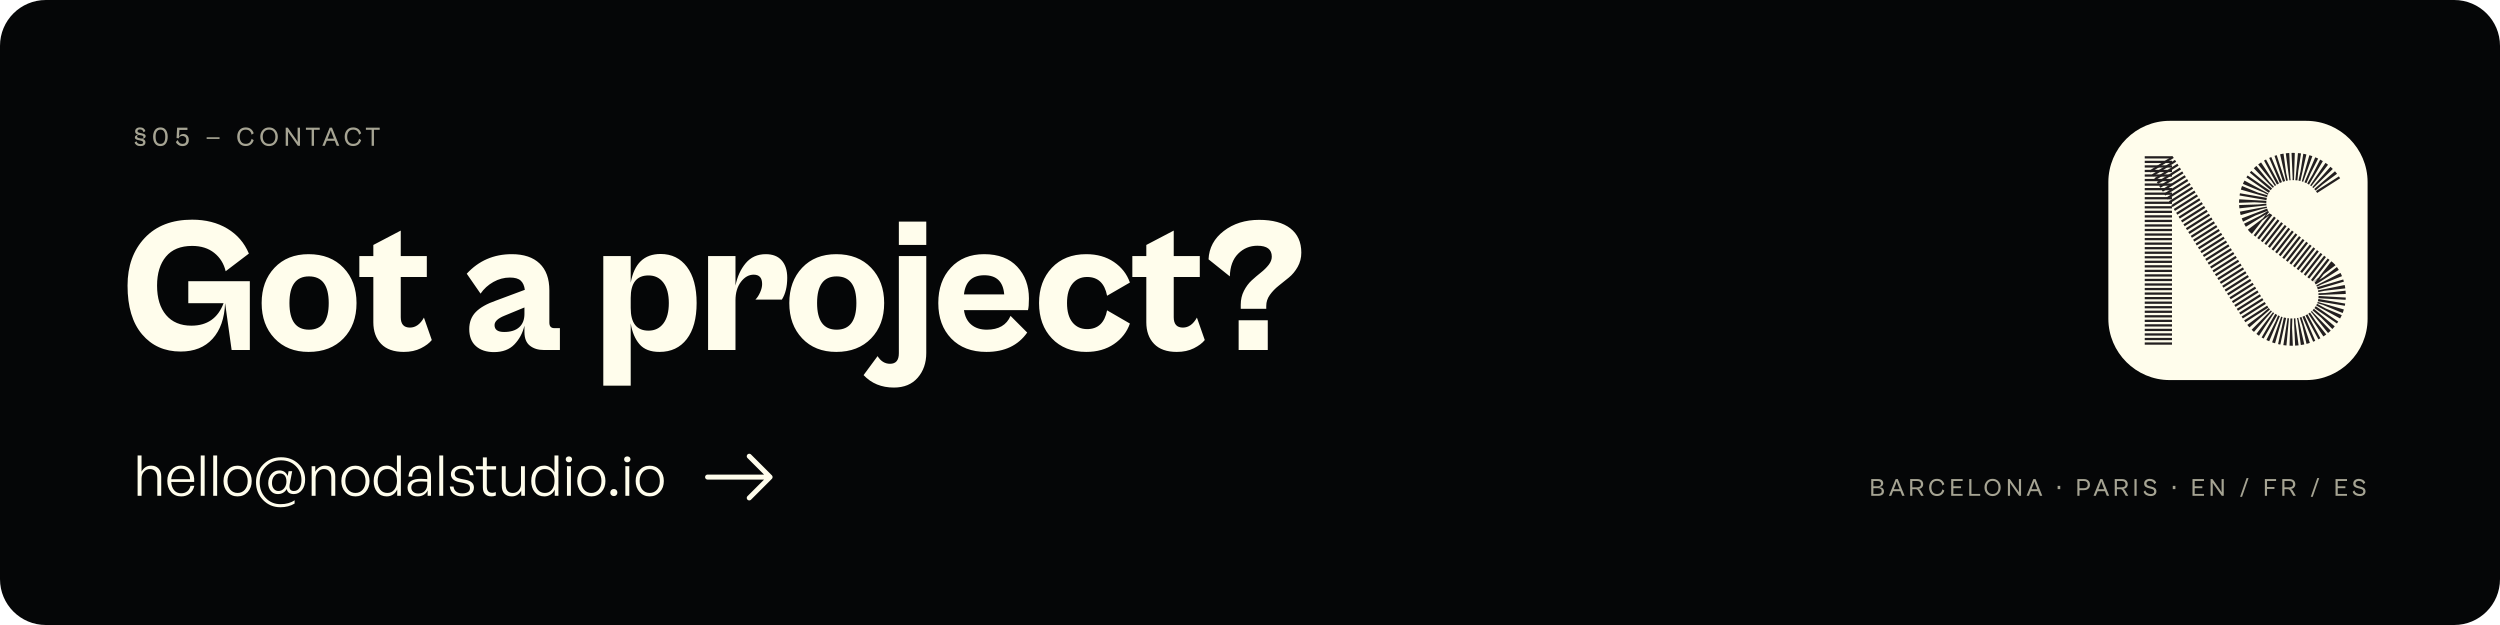
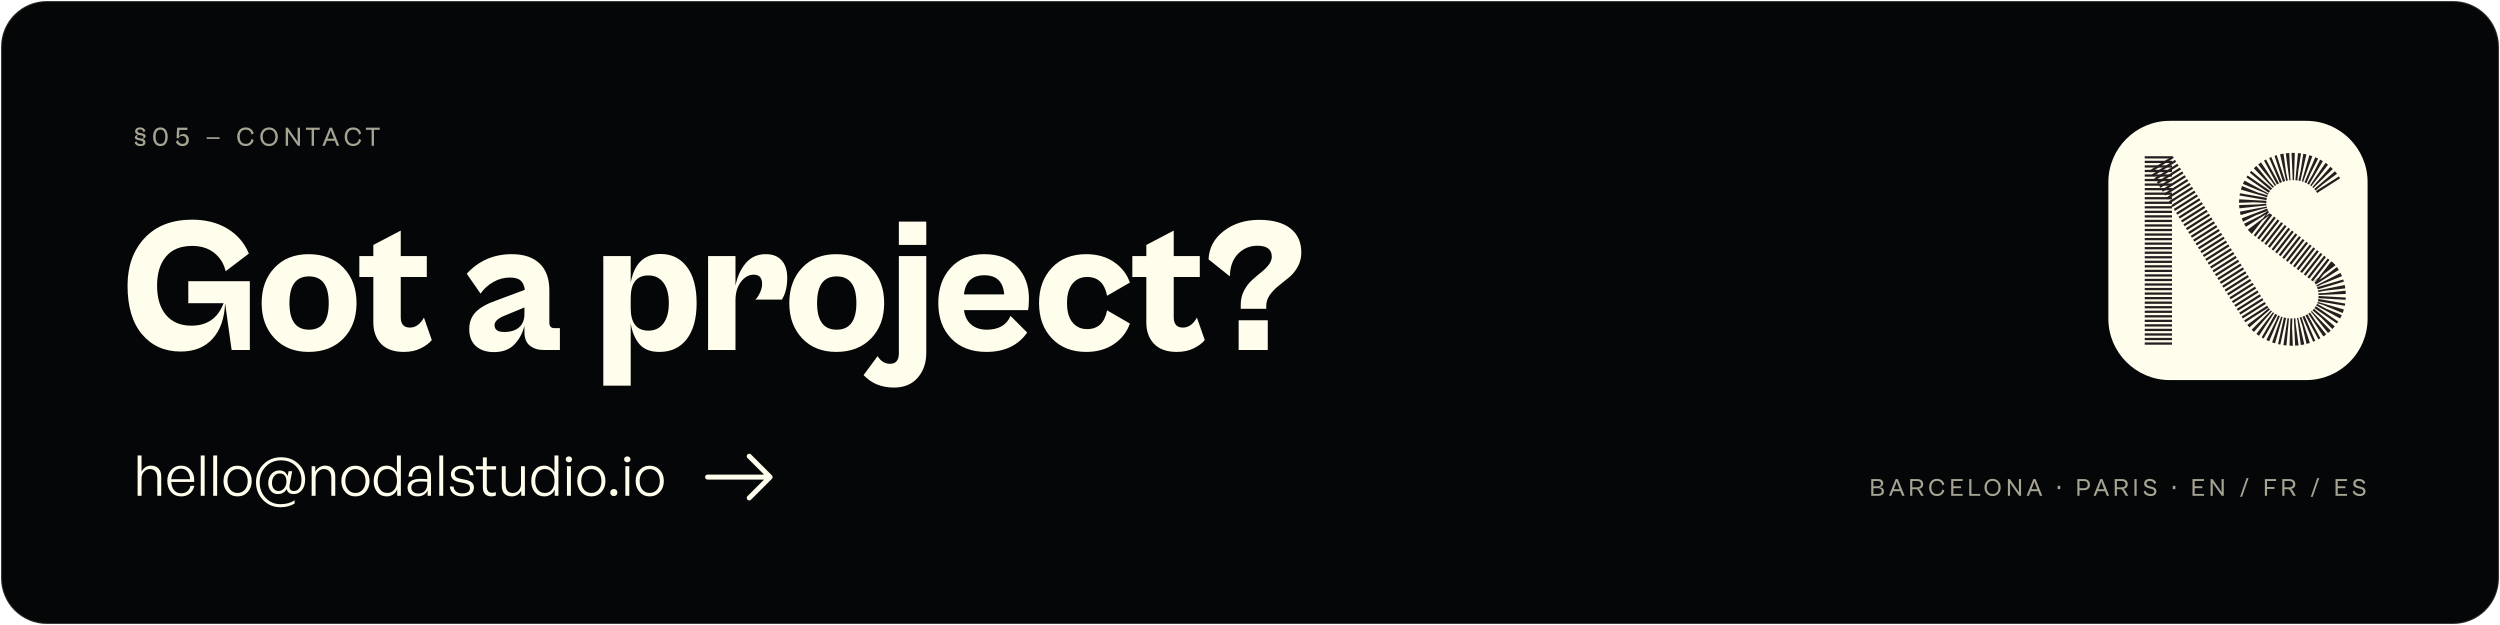
<svg xmlns="http://www.w3.org/2000/svg" viewBox="0 0 1200 300" width="1200" height="300" role="img" aria-label="Got a project? Write to hello@nodalstudio.io">
  <style>.rise{animation:rise 1s cubic-bezier(.2,.7,.2,1) both}@keyframes rise{from{opacity:0;transform:translateY(14px)}}.nudge{animation:nudge 2.4s ease-in-out infinite}@keyframes nudge{50%{transform:translateX(8px)}}.trace{stroke-dasharray:1;animation:draw 1.6s cubic-bezier(.65,0,.35,1) .3s both}.t2{animation-delay:.7s}@keyframes draw{from{stroke-dashoffset:1}}@media (prefers-reduced-motion: reduce){*{animation:none!important}}</style>
-   <rect width="1200" height="300" rx="22" fill="#050607" />
+   <rect x=".5" y=".5" width="1199" height="299" rx="22" fill="#050607" stroke="#FFFDEC29" />
  <path fill="#A6A493" d="M67.5 70.13Q66.29 70.13 65.55 69.64Q64.82 69.14 64.62 68.38L65.52 67.78Q65.85 69.16 67.5 69.16Q68.71 69.16 68.71 68.38Q68.71 68.08 68.45 67.87Q68.19 67.66 67.48 67.49L66.09 67.17Q64.73 66.87 64.73 65.96Q64.73 65.46 65.16 65.12Q65.59 64.79 66.38 64.67Q65.72 64.54 65.28 64.11Q64.84 63.68 64.86 63.02Q64.86 62.21 65.48 61.68Q66.09 61.15 67.2 61.15Q68.28 61.15 68.93 61.64Q69.58 62.13 69.78 62.9L68.89 63.5Q68.56 62.12 67.16 62.12Q66.63 62.12 66.31 62.35Q65.99 62.58 65.99 62.94Q65.99 63.25 66.22 63.44Q66.46 63.63 67.16 63.79L68.39 64.07Q69.19 64.25 69.55 64.57Q69.92 64.88 69.92 65.36Q69.92 65.88 69.49 66.22Q69.07 66.56 68.29 66.63Q68.95 66.76 69.4 67.21Q69.84 67.65 69.82 68.31Q69.82 69.13 69.22 69.63Q68.61 70.13 67.5 70.13ZM66.63 66.26 67.5 66.45Q68.13 66.59 68.5 66.38Q68.86 66.17 68.86 65.79Q68.86 65.46 68.61 65.28Q68.37 65.1 67.85 64.98L67.09 64.84Q66.47 64.71 66.12 64.91Q65.77 65.11 65.77 65.46Q65.77 65.8 65.98 65.98Q66.18 66.17 66.63 66.26ZM73.49 65.63Q73.49 63.64 74.39 62.4Q75.29 61.16 77 61.16Q78.72 61.16 79.61 62.4Q80.5 63.64 80.5 65.63Q80.5 67.63 79.61 68.88Q78.72 70.13 77 70.13Q75.29 70.13 74.39 68.88Q73.49 67.63 73.49 65.63ZM77.02 69.05Q79.32 69.05 79.32 65.63Q79.32 62.23 77.02 62.23Q74.69 62.23 74.69 65.63Q74.69 69.05 77.02 69.05ZM87.6 70.13Q86.47 70.13 85.62 69.57Q84.77 69.01 84.42 68.15L85.33 67.19Q85.57 68.06 86.16 68.56Q86.74 69.05 87.64 69.05Q88.52 69.05 88.98 68.56Q89.43 68.08 89.43 67.2Q89.43 66.22 88.88 65.74Q88.32 65.25 87.52 65.25Q86.82 65.25 86.37 65.53Q85.91 65.81 85.87 66.26L85.86 66.4L84.74 66.28L85.01 61.29H89.97V62.36H86.13L85.9 65.7Q86.12 65.09 86.65 64.7Q87.19 64.32 88 64.32Q89.27 64.32 89.95 65.11Q90.63 65.91 90.63 67.2Q90.63 68.54 89.82 69.34Q89.02 70.13 87.6 70.13ZM105.38 66.69H99.19V65.89H105.38ZM117.96 70.1Q116.03 70.1 114.95 68.84Q113.87 67.58 113.87 65.63Q113.87 63.68 114.95 62.42Q116.03 61.16 117.96 61.16Q119.4 61.16 120.37 61.89Q121.35 62.63 121.78 63.99L120.76 64.66Q120.28 62.23 117.97 62.23Q116.53 62.23 115.8 63.15Q115.07 64.07 115.07 65.63Q115.07 67.19 115.8 68.12Q116.53 69.04 117.97 69.04Q120.28 69.04 120.76 66.61L121.78 67.27Q121.35 68.64 120.37 69.37Q119.4 70.1 117.96 70.1ZM129.14 70.13Q127.28 70.13 126.1 68.84Q124.93 67.56 124.93 65.63Q124.93 63.72 126.1 62.44Q127.28 61.16 129.14 61.16Q131 61.16 132.17 62.44Q133.35 63.72 133.35 65.63Q133.35 67.56 132.18 68.84Q131.01 70.13 129.14 70.13ZM132.18 65.63Q132.18 64.1 131.39 63.16Q130.61 62.23 129.15 62.23Q127.7 62.23 126.91 63.16Q126.12 64.1 126.12 65.63Q126.12 67.18 126.91 68.12Q127.7 69.05 129.15 69.05Q130.61 69.05 131.39 68.12Q132.18 67.18 132.18 65.63ZM138.27 70H137.14V61.29H138.14L142.02 66.83L142.92 68.18L142.86 66.85V61.29H143.99V70H142.97L138.98 64.33L138.2 63.17L138.27 64.33ZM150.71 70H149.59V62.29H146.84V61.29H153.47V62.29H150.71ZM155.91 70H154.72L158.23 61.29H159.36L162.87 70H161.62L160.67 67.57H156.86ZM158.33 63.81 157.25 66.57H160.28L159.2 63.81L158.77 62.45ZM169.53 70.1Q167.6 70.1 166.53 68.84Q165.45 67.58 165.45 65.63Q165.45 63.68 166.53 62.42Q167.6 61.16 169.53 61.16Q170.97 61.16 171.95 61.89Q172.92 62.63 173.35 63.99L172.34 64.66Q171.86 62.23 169.54 62.23Q168.1 62.23 167.37 63.15Q166.64 64.07 166.64 65.63Q166.64 67.19 167.37 68.12Q168.1 69.04 169.54 69.04Q171.86 69.04 172.34 66.61L173.35 67.27Q172.92 68.64 171.95 69.37Q170.97 70.1 169.53 70.1ZM179.5 70H178.38V62.29H175.63V61.29H182.26V62.29H179.5Z" />
  <path class="rise" fill="#FFFDEC" d="M86.7 168.74Q75.2 168.74 68.21 160.5Q61.22 152.27 61.22 137.09Q61.22 123.01 69.45 114.23Q77.69 105.44 92.22 105.44Q101.98 105.44 109.11 109.72Q116.24 114 119.46 121.72L108.32 130.19Q107.04 124.76 102.85 121.4Q98.66 118.04 92.22 118.04Q83.94 118.04 79.67 123.15Q75.39 128.26 75.39 137.09Q75.39 146.1 79.71 151.21Q84.04 156.32 91.86 156.32Q103.26 156.32 107.31 145.55H90.38V134.97H119.92V168H111.18L108.05 145.55Q107.59 156.5 102.02 162.62Q96.46 168.74 86.7 168.74ZM148.13 168.92Q137.92 168.92 131.76 162.39Q125.59 155.86 125.59 145.46Q125.59 135.06 131.76 128.53Q137.92 122 148.13 122Q158.62 122 164.88 128.53Q171.13 135.06 171.13 145.46Q171.13 155.95 164.88 162.43Q158.62 168.92 148.13 168.92ZM148.32 158.25Q157.79 158.25 157.79 145.46Q157.79 132.67 148.32 132.67Q138.93 132.67 138.93 145.46Q138.93 158.25 148.32 158.25ZM193.83 168.92Q186.65 168.92 182.93 165.06Q179.2 161.19 179.2 154.66V132.95H172.48V122.92H179.2V117.58L192.36 110.68V122.92H204.87V132.95H192.36V152.27Q192.36 157.24 196.77 157.24Q200.82 157.24 203.49 152.45L207.26 163.22Q205.51 165.42 202.02 167.17Q198.52 168.92 193.83 168.92ZM237.1 169.01Q231.68 169.01 228.46 166.16Q225.24 163.31 225.24 157.97Q225.24 153 228.36 149.78Q231.49 146.56 238.12 144.26L251.92 139.11Q251.55 136.17 249.94 134.7Q248.33 133.22 244.74 133.22Q240.6 133.22 236.83 135.34Q233.06 137.46 230.66 140.95L224.04 131.38Q232.69 122 245.66 122Q254.31 122 259 126.46Q263.69 130.92 263.69 139.39V154.84Q263.69 157.51 266.08 157.51H268.75V168H261.02Q256.98 168 254.35 165.93Q251.73 163.86 251.73 159.35V156.32Q250.44 161.65 246.9 165.33Q243.36 169.01 237.1 169.01ZM237.38 156.04Q237.38 159.35 241.98 159.35Q246.67 159.35 249.2 157.1Q251.73 154.84 251.73 150.7V147.58L242.16 151.53Q237.38 153.46 237.38 156.04ZM302.74 185.11H289.58V122.92H302.74V135.71Q305.22 121.91 317.09 121.91Q325.09 121.91 329.74 128.12Q334.38 134.33 334.38 145.46Q334.38 156.59 329.65 162.76Q324.91 168.92 316.54 168.92Q310.1 168.92 306.92 165.19Q303.75 161.47 302.74 155.21ZM302.74 147.85Q302.74 158.71 311.29 158.71Q315.8 158.71 318.42 155.26Q321.04 151.81 321.04 145.46Q321.04 139.11 318.42 135.66Q315.8 132.21 311.29 132.21Q302.74 132.21 302.74 142.98ZM353.03 168H339.88V122.92H353.03V137.09Q354.32 130.65 357.95 126.32Q361.59 122 367.57 122Q372.54 122 375.2 124.99Q377.87 127.98 377.87 133.32Q377.87 139.76 375.3 143.8H362.6Q363.89 142.52 364.85 140.35Q365.82 138.19 365.82 136.35Q365.82 131.84 361.77 131.84Q358.28 131.84 355.65 135.29Q353.03 138.74 353.03 144.17ZM401.4 168.92Q391.18 168.92 385.02 162.39Q378.86 155.86 378.86 145.46Q378.86 135.06 385.02 128.53Q391.18 122 401.4 122Q411.88 122 418.14 128.53Q424.4 135.06 424.4 145.46Q424.4 155.95 418.14 162.43Q411.88 168.92 401.4 168.92ZM401.58 158.25Q411.06 158.25 411.06 145.46Q411.06 132.67 401.58 132.67Q392.2 132.67 392.2 145.46Q392.2 158.25 401.58 158.25ZM444.61 117.58H431.45V106.36H444.61ZM429.06 186.03Q420.14 186.03 414.52 180.05L421.24 170.94Q423.54 174.62 427.22 174.62Q431.45 174.62 431.45 169.56V122.92H444.61V169.47Q444.61 176.56 440.51 181.29Q436.42 186.03 429.06 186.03ZM473.47 168.92Q462.8 168.92 456.59 162.48Q450.38 156.04 450.38 145.46Q450.38 134.97 456.4 128.49Q462.43 122 472.36 122Q482.67 122 488.28 128.03Q493.89 134.05 493.89 143.34Q493.89 147.21 493.43 148.86H462.7Q463.35 153.46 466.25 155.86Q469.14 158.25 473.65 158.25Q482.21 158.25 485.06 151.62L493.06 159.63Q486.53 168.92 473.47 168.92ZM472.46 132.12Q463.72 132.12 462.7 141.32H482.02Q481.29 132.12 472.46 132.12ZM521.37 168.92Q511.07 168.92 504.9 162.43Q498.74 155.95 498.74 145.46Q498.74 135.06 504.9 128.53Q511.07 122 521.37 122Q529.19 122 534.71 125.77Q540.23 129.54 542.35 135.62L531.4 141.96Q529.65 132.95 521.83 132.95Q517.42 132.95 514.79 136.17Q512.17 139.39 512.17 145.46Q512.17 151.53 514.79 154.75Q517.42 157.97 521.83 157.97Q529.65 157.97 531.4 148.96L542.35 155.3Q540.23 161.38 534.71 165.15Q529.19 168.92 521.37 168.92ZM564.86 168.92Q557.68 168.92 553.96 165.06Q550.23 161.19 550.23 154.66V132.95H543.52V122.92H550.23V117.58L563.39 110.68V122.92H575.9V132.95H563.39V152.27Q563.39 157.24 567.8 157.24Q571.85 157.24 574.52 152.45L578.29 163.22Q576.54 165.42 573.05 167.17Q569.55 168.92 564.86 168.92ZM607.8 148.22H595.56V146.2Q595.56 142.61 597.08 139.62Q598.6 136.63 600.8 134.6Q603.01 132.58 605.22 130.83Q607.43 129.08 608.95 127.15Q610.46 125.22 610.46 123.2Q610.46 117.95 603.56 117.95Q598.14 117.95 594.32 121.77Q590.5 125.59 590.32 132.67L580.1 124.48Q580.47 116.2 587.42 110.87Q594.36 105.53 604.39 105.53Q614.14 105.53 619.39 109.63Q624.63 113.72 624.63 121.26Q624.63 125.04 622.88 128.12Q621.14 131.2 618.65 133.22Q616.17 135.25 613.73 137.18Q611.29 139.11 609.54 141.55Q607.8 143.99 607.8 146.84ZM608.53 168H594.55V153.74H608.53Z" />
  <path fill="#FFFDEC" d="M67.94 229.71V238H66.05V218.61H67.94V226.39Q68.64 225.07 69.83 224.28Q71.02 223.5 72.5 223.5Q74.77 223.5 76.08 224.88Q77.39 226.25 77.39 228.77V238H75.5V229.41Q75.5 227.36 74.58 226.25Q73.67 225.15 71.94 225.15Q70.26 225.15 69.1 226.44Q67.94 227.74 67.94 229.71ZM86.95 238.27Q83.95 238.27 82.13 236.2Q80.31 234.14 80.31 230.76Q80.31 227.63 82.16 225.57Q84.01 223.5 86.84 223.5Q89.87 223.5 91.66 225.7Q93.46 227.9 93.21 231.33H82.2Q82.33 233.87 83.59 235.33Q84.84 236.78 86.92 236.78Q88.7 236.78 89.88 235.84Q91.05 234.9 91.41 233.19H93.27Q92.78 235.57 91.09 236.92Q89.41 238.27 86.95 238.27ZM86.81 224.96Q84.9 224.96 83.64 226.34Q82.39 227.71 82.2 230.03H91.24Q91.11 227.63 89.95 226.3Q88.79 224.96 86.81 224.96ZM98.24 238H96.35V218.61H98.24ZM104.23 238H102.34V218.61H104.23ZM107.28 230.87Q107.28 227.69 109.18 225.61Q111.09 223.53 114.03 223.53Q116.97 223.53 118.89 225.59Q120.81 227.66 120.81 230.87Q120.81 234.09 118.89 236.18Q116.97 238.27 114.03 238.27Q111.09 238.27 109.18 236.18Q107.28 234.09 107.28 230.87ZM114.03 236.62Q116.16 236.62 117.53 235.06Q118.89 233.49 118.89 230.87Q118.89 228.31 117.53 226.74Q116.16 225.18 114.03 225.18Q111.92 225.18 110.56 226.74Q109.2 228.31 109.2 230.87Q109.2 233.49 110.56 235.06Q111.92 236.62 114.03 236.62ZM141.41 240.11V241.7Q138.49 243.48 134.6 243.48Q129.66 243.48 126.28 240Q122.89 236.51 122.89 231.49Q122.89 226.44 126.34 222.96Q129.8 219.48 134.88 219.48Q139.84 219.48 143.15 222.56Q146.46 225.63 146.46 230.17Q146.46 233.3 144.93 235.23Q143.41 237.16 141.03 237.16Q138.14 237.16 137.63 234.76Q136.14 237.16 133.36 237.16Q131.31 237.16 130.03 235.69Q128.75 234.22 128.75 231.93Q128.75 229.28 130.26 227.54Q131.77 225.8 134.09 225.8Q135.55 225.8 136.58 226.51Q137.6 227.23 138.06 228.52L138.52 226.17H140.25L139.11 232.14Q138.95 232.87 138.95 233.49Q138.95 235.68 141.08 235.68Q142.76 235.68 143.73 234.23Q144.7 232.79 144.7 230.33Q144.7 226.39 141.94 223.68Q139.17 220.96 134.88 220.96Q130.47 220.96 127.56 223.99Q124.64 227.01 124.64 231.49Q124.64 235.95 127.49 238.97Q130.34 242 134.6 242Q138.74 242 141.41 240.11ZM130.55 231.82Q130.55 233.54 131.41 234.61Q132.26 235.68 133.66 235.68Q135.31 235.68 136.4 234.36Q137.49 233.03 137.49 231.06Q137.49 229.25 136.67 228.25Q135.85 227.25 134.31 227.25Q132.63 227.25 131.59 228.55Q130.55 229.85 130.55 231.82ZM151.48 229.71V238H149.59V223.77H151.34V226.44Q152.05 225.09 153.29 224.3Q154.53 223.5 156.04 223.5Q158.31 223.5 159.62 224.88Q160.93 226.25 160.93 228.77V238H159.04V229.41Q159.04 227.36 158.12 226.25Q157.2 225.15 155.48 225.15Q153.8 225.15 152.64 226.44Q151.48 227.74 151.48 229.71ZM163.85 230.87Q163.85 227.69 165.75 225.61Q167.65 223.53 170.6 223.53Q173.54 223.53 175.46 225.59Q177.37 227.66 177.37 230.87Q177.37 234.09 175.46 236.18Q173.54 238.27 170.6 238.27Q167.65 238.27 165.75 236.18Q163.85 234.09 163.85 230.87ZM170.6 236.62Q172.73 236.62 174.09 235.06Q175.46 233.49 175.46 230.87Q175.46 228.31 174.09 226.74Q172.73 225.18 170.6 225.18Q168.49 225.18 167.13 226.74Q165.76 228.31 165.76 230.87Q165.76 233.49 167.13 235.06Q168.49 236.62 170.6 236.62ZM179.37 230.87Q179.37 227.58 181.07 225.54Q182.77 223.5 185.64 223.5Q187.23 223.5 188.52 224.37Q189.82 225.23 190.52 226.74V218.61H192.41V238H190.66V235Q189.9 236.57 188.59 237.42Q187.28 238.27 185.64 238.27Q182.77 238.27 181.07 236.23Q179.37 234.19 179.37 230.87ZM185.91 236.62Q187.98 236.62 189.27 235.04Q190.55 233.46 190.55 230.82Q190.55 228.17 189.27 226.66Q187.98 225.15 185.91 225.15Q183.8 225.15 182.54 226.67Q181.29 228.2 181.29 230.87Q181.29 233.54 182.54 235.08Q183.8 236.62 185.91 236.62ZM205.26 238V235.41Q204.64 236.76 203.39 237.51Q202.13 238.27 200.48 238.27Q198.27 238.27 196.95 237.12Q195.62 235.97 195.62 234.06Q195.62 229.82 202.16 229.82Q202.97 229.82 205.07 229.98V228.79Q205.07 227.01 204.17 226.01Q203.27 225.01 201.65 225.01Q199.89 225.01 198.88 226.03Q197.87 227.04 197.84 228.77H196.11Q196.16 226.39 197.68 224.95Q199.19 223.5 201.62 223.5Q204.1 223.5 205.49 224.88Q206.88 226.25 206.88 228.74V238ZM197.43 234Q197.43 235.3 198.35 236.1Q199.27 236.89 200.75 236.89Q202.73 236.89 203.9 235.69Q205.07 234.49 205.07 232.49V231.22Q203.56 231.09 202.24 231.09Q197.43 231.09 197.43 234ZM212.74 238H210.85V218.61H212.74ZM227.48 234.03Q227.48 236 225.99 237.14Q224.49 238.27 221.87 238.27Q219.22 238.27 217.67 237.01Q216.12 235.76 215.9 233.54H217.71Q217.82 235.06 218.94 235.95Q220.06 236.84 221.87 236.84Q223.62 236.84 224.61 236.19Q225.59 235.54 225.59 234.33Q225.59 233.28 224.92 232.72Q224.24 232.17 222.62 231.84L220.57 231.44Q216.44 230.66 216.44 227.55Q216.44 225.77 217.89 224.63Q219.33 223.5 221.65 223.5Q224.11 223.5 225.62 224.73Q227.13 225.96 227.3 228.09H225.51Q225.38 226.61 224.35 225.78Q223.33 224.96 221.65 224.96Q220.14 224.96 219.21 225.62Q218.28 226.28 218.28 227.39Q218.28 228.44 218.97 229.01Q219.66 229.58 221.25 229.87L223.38 230.28Q225.49 230.68 226.49 231.6Q227.48 232.52 227.48 234.03ZM237.99 236.19V237.87Q236.99 238.27 235.94 238.27Q234.05 238.27 232.91 237.22Q231.78 236.16 231.78 233.98V225.36H228.43V223.77H231.78V219.56H233.67V223.77H238.12V225.36H233.67V233.57Q233.67 236.54 236.31 236.54Q237.12 236.54 237.99 236.19ZM250.08 232.25V223.77H251.95V238H250.19V235.44Q249.62 236.7 248.41 237.49Q247.19 238.27 245.66 238.27Q243.41 238.27 242.13 236.96Q240.85 235.65 240.85 233.03V223.77H242.74V232.63Q242.74 236.62 246.17 236.62Q247.87 236.62 248.98 235.38Q250.08 234.14 250.08 232.25ZM255 230.87Q255 227.58 256.7 225.54Q258.4 223.5 261.26 223.5Q262.86 223.5 264.15 224.37Q265.45 225.23 266.15 226.74V218.61H268.04V238H266.28V235Q265.53 236.57 264.22 237.42Q262.91 238.27 261.26 238.27Q258.4 238.27 256.7 236.23Q255 234.19 255 230.87ZM261.53 236.62Q263.61 236.62 264.89 235.04Q266.18 233.46 266.18 230.82Q266.18 228.17 264.89 226.66Q263.61 225.15 261.53 225.15Q259.43 225.15 258.17 226.67Q256.92 228.2 256.92 230.87Q256.92 233.54 258.17 235.08Q259.43 236.62 261.53 236.62ZM274.17 219.46Q274.6 219.86 274.6 220.48Q274.6 221.1 274.17 221.5Q273.74 221.91 273.06 221.91Q272.39 221.91 271.97 221.5Q271.55 221.1 271.55 220.48Q271.55 219.86 271.97 219.46Q272.39 219.07 273.06 219.07Q273.74 219.07 274.17 219.46ZM274.03 238H272.14V223.77H274.03ZM277.08 230.87Q277.08 227.69 278.99 225.61Q280.89 223.53 283.83 223.53Q286.78 223.53 288.69 225.59Q290.61 227.66 290.61 230.87Q290.61 234.09 288.69 236.18Q286.78 238.27 283.83 238.27Q280.89 238.27 278.99 236.18Q277.08 234.09 277.08 230.87ZM283.83 236.62Q285.97 236.62 287.33 235.06Q288.69 233.49 288.69 230.87Q288.69 228.31 287.33 226.74Q285.97 225.18 283.83 225.18Q281.73 225.18 280.36 226.74Q279 228.31 279 230.87Q279 233.49 280.36 235.06Q281.73 236.62 283.83 236.62ZM296.34 236.43Q296.34 237.16 295.86 237.65Q295.39 238.13 294.63 238.13Q293.91 238.13 293.42 237.65Q292.93 237.16 292.93 236.43Q292.93 235.68 293.42 235.19Q293.91 234.71 294.63 234.71Q295.39 234.71 295.86 235.19Q296.34 235.68 296.34 236.43ZM302.19 219.46Q302.63 219.86 302.63 220.48Q302.63 221.1 302.19 221.5Q301.76 221.91 301.09 221.91Q300.41 221.91 299.99 221.5Q299.58 221.1 299.58 220.48Q299.58 219.86 299.99 219.46Q300.41 219.07 301.09 219.07Q301.76 219.07 302.19 219.46ZM302.06 238H300.17V223.77H302.06ZM305.11 230.87Q305.11 227.69 307.01 225.61Q308.92 223.53 311.86 223.53Q314.8 223.53 316.72 225.59Q318.64 227.66 318.64 230.87Q318.64 234.09 316.72 236.18Q314.8 238.27 311.86 238.27Q308.92 238.27 307.01 236.18Q305.11 234.09 305.11 230.87ZM311.86 236.62Q313.99 236.62 315.36 235.06Q316.72 233.49 316.72 230.87Q316.72 228.31 315.36 226.74Q313.99 225.18 311.86 225.18Q309.75 225.18 308.39 226.74Q307.03 228.31 307.03 230.87Q307.03 233.49 308.39 235.06Q309.75 236.62 311.86 236.62Z" />
  <path class="nudge" fill="none" stroke="#FFFDEC" stroke-width="2.4" stroke-linecap="round" stroke-linejoin="round" d="M339.64 229h30m-10-10 10 10-10 10" />
  <path fill="#A6A493" d="M901.52 238H898.19V229.96H901.58Q902.71 229.96 903.32 230.52Q903.94 231.08 903.94 232.01Q903.94 232.71 903.46 233.2Q902.99 233.69 902.03 233.8Q904.3 234.04 904.3 235.84Q904.3 236.86 903.56 237.43Q902.83 238 901.52 238ZM901.22 230.88H899.23V233.4H901.27Q902.86 233.4 902.86 232.14Q902.86 230.88 901.22 230.88ZM901.39 234.34H899.23V237.08H901.36Q902.32 237.08 902.77 236.75Q903.22 236.43 903.22 235.71Q903.22 235.01 902.72 234.68Q902.22 234.34 901.39 234.34ZM907.78 238H906.68L909.92 229.96H910.96L914.2 238H913.05L912.18 235.76H908.66ZM910.02 232.29 909.02 234.83H911.82L910.82 232.29L910.42 231.03ZM917.92 238H916.88V229.96H920.38Q921.59 229.96 922.35 230.61Q923.12 231.26 923.12 232.43Q923.12 233.37 922.53 233.97Q921.95 234.57 921 234.7Q921.57 234.88 921.93 235.52L923.37 238H922.14L920.73 235.53Q920.5 235.13 920.15 234.96Q919.8 234.8 919.2 234.8H917.92ZM920.21 230.88H917.92V233.92H920.21Q921.02 233.92 921.53 233.57Q922.04 233.22 922.04 232.43Q922.04 230.88 920.21 230.88ZM929.75 238.1Q927.97 238.1 926.98 236.93Q925.98 235.77 925.98 233.97Q925.98 232.17 926.98 231Q927.97 229.84 929.75 229.84Q931.08 229.84 931.98 230.52Q932.88 231.2 933.28 232.46L932.34 233.07Q931.9 230.82 929.76 230.82Q928.43 230.82 927.76 231.68Q927.08 232.53 927.08 233.97Q927.08 235.41 927.76 236.26Q928.43 237.11 929.76 237.11Q931.9 237.11 932.34 234.87L933.28 235.48Q932.88 236.74 931.98 237.42Q931.08 238.1 929.75 238.1ZM942.07 238H936.57V229.96H942.07V230.88H937.62V233.42H941.29V234.34H937.62V237.08H942.07ZM950.5 238H945.24V229.96H946.29V237.08H950.5ZM956.44 238.12Q954.72 238.12 953.63 236.93Q952.55 235.74 952.55 233.97Q952.55 232.2 953.63 231.02Q954.72 229.84 956.44 229.84Q958.15 229.84 959.24 231.02Q960.32 232.2 960.32 233.97Q960.32 235.74 959.24 236.93Q958.16 238.12 956.44 238.12ZM959.24 233.97Q959.24 232.55 958.52 231.69Q957.79 230.82 956.45 230.82Q955.1 230.82 954.38 231.69Q953.65 232.55 953.65 233.97Q953.65 235.4 954.38 236.26Q955.1 237.12 956.45 237.12Q957.79 237.12 958.52 236.26Q959.24 235.4 959.24 233.97ZM964.83 238H963.79V229.96H964.71L968.3 235.07L969.13 236.32L969.07 235.1V229.96H970.11V238H969.18L965.49 232.77L964.77 231.7L964.83 232.77ZM973.88 238H972.77L976.01 229.96H977.06L980.3 238H979.14L978.27 235.76H974.75ZM976.11 232.29 975.11 234.83H977.91L976.91 232.29L976.52 231.03ZM988.92 234.77H987.66V233.21H988.92ZM998.17 238H997.13V229.96H1000.34Q1001.59 229.96 1002.38 230.66Q1003.18 231.35 1003.18 232.68Q1003.18 233.92 1002.38 234.6Q1001.59 235.28 1000.34 235.28H998.17ZM1000.18 230.88H998.17V234.35H1000.18Q1001.02 234.35 1001.56 233.97Q1002.1 233.58 1002.1 232.68Q1002.1 230.88 1000.18 230.88ZM1005.98 238H1004.88L1008.12 229.96H1009.16L1012.4 238H1011.25L1010.37 235.76H1006.86ZM1008.21 232.29 1007.22 234.83H1010.01L1009.02 232.29L1008.62 231.03ZM1016.12 238H1015.07V229.96H1018.58Q1019.79 229.96 1020.55 230.61Q1021.31 231.26 1021.31 232.43Q1021.31 233.37 1020.73 233.97Q1020.15 234.57 1019.2 234.7Q1019.76 234.88 1020.12 235.52L1021.56 238H1020.34L1018.92 235.53Q1018.7 235.13 1018.35 234.96Q1018 234.8 1017.4 234.8H1016.12ZM1018.41 230.88H1016.12V233.92H1018.41Q1019.21 233.92 1019.72 233.57Q1020.23 233.22 1020.23 232.43Q1020.23 230.88 1018.41 230.88ZM1025.58 238H1024.54V229.96H1025.58ZM1032.34 238.12Q1031.13 238.12 1030.21 237.62Q1029.3 237.11 1028.92 236.06L1029.72 235.36Q1029.97 236.26 1030.72 236.7Q1031.48 237.14 1032.34 237.14Q1033.08 237.14 1033.54 236.84Q1034 236.54 1034 235.91Q1034 235.28 1033.58 235.01Q1033.16 234.74 1032.22 234.51L1031.47 234.34Q1031 234.23 1030.65 234.09Q1030.29 233.96 1029.94 233.71Q1029.58 233.46 1029.39 233.06Q1029.19 232.65 1029.19 232.11Q1029.19 231.05 1029.97 230.45Q1030.75 229.85 1031.86 229.85Q1032.97 229.85 1033.78 230.33Q1034.6 230.8 1034.96 231.69L1034.08 232.38Q1033.54 230.85 1031.84 230.85Q1031.16 230.85 1030.72 231.17Q1030.29 231.48 1030.29 232.04Q1030.29 232.6 1030.66 232.89Q1031.04 233.18 1031.8 233.37L1032.68 233.58Q1033.2 233.7 1033.55 233.84Q1033.9 233.98 1034.29 234.24Q1034.67 234.5 1034.87 234.91Q1035.07 235.32 1035.07 235.89Q1035.07 236.91 1034.31 237.51Q1033.54 238.12 1032.34 238.12ZM1044.19 234.77H1042.93V233.21H1044.19ZM1057.9 238H1052.4V229.96H1057.9V230.88H1053.45V233.42H1057.12V234.34H1053.45V237.08H1057.9ZM1062.12 238H1061.08V229.96H1062L1065.59 235.07L1066.42 236.32L1066.36 235.1V229.96H1067.4V238H1066.46L1062.78 232.77L1062.06 231.7L1062.12 232.77ZM1076.18 238.48H1075.24L1078.36 229.48H1079.3ZM1088.18 238H1087.14V229.96H1092.52V230.88H1088.18V233.76H1091.74V234.69H1088.18ZM1096.54 238H1095.5V229.96H1099Q1100.21 229.96 1100.97 230.61Q1101.74 231.26 1101.74 232.43Q1101.74 233.37 1101.15 233.97Q1100.57 234.57 1099.62 234.7Q1100.19 234.88 1100.55 235.52L1101.99 238H1100.76L1099.35 235.53Q1099.12 235.13 1098.77 234.96Q1098.42 234.8 1097.82 234.8H1096.54ZM1098.83 230.88H1096.54V233.92H1098.83Q1099.64 233.92 1100.15 233.57Q1100.66 233.22 1100.66 232.43Q1100.66 230.88 1098.83 230.88ZM1110.1 238.48H1109.17L1112.29 229.48H1113.22ZM1126.56 238H1121.06V229.96H1126.56V230.88H1122.11V233.42H1125.78V234.34H1122.11V237.08H1126.56ZM1132.71 238.12Q1131.5 238.12 1130.58 237.62Q1129.66 237.11 1129.29 236.06L1130.08 235.36Q1130.34 236.26 1131.09 236.7Q1131.85 237.14 1132.71 237.14Q1133.44 237.14 1133.91 236.84Q1134.37 236.54 1134.37 235.91Q1134.37 235.28 1133.95 235.01Q1133.53 234.74 1132.59 234.51L1131.84 234.34Q1131.37 234.23 1131.01 234.09Q1130.66 233.96 1130.31 233.71Q1129.95 233.46 1129.75 233.06Q1129.56 232.65 1129.56 232.11Q1129.56 231.05 1130.34 230.45Q1131.12 229.85 1132.23 229.85Q1133.34 229.85 1134.15 230.33Q1134.97 230.8 1135.33 231.69L1134.45 232.38Q1133.91 230.85 1132.21 230.85Q1131.52 230.85 1131.09 231.17Q1130.66 231.48 1130.66 232.04Q1130.66 232.6 1131.03 232.89Q1131.4 233.18 1132.17 233.37L1133.05 233.58Q1133.56 233.7 1133.92 233.84Q1134.27 233.98 1134.66 234.24Q1135.04 234.5 1135.24 234.91Q1135.44 235.32 1135.44 235.89Q1135.44 236.91 1134.67 237.51Q1133.91 238.12 1132.71 238.12Z" />
  <g class="badge" transform="translate(1012 58) scale(1.09)">
    <path d="M27.01 0h60.16c14.85 0 27 12.15 27 27v60.16c0 14.85-12.15 27-27 27H27.01c-14.85 0-27-12.15-27-27V27.01C0 12.15 12.15 0 27.01 0z" fill="#FFFDEC" />
    <g fill="none" stroke="#231F20" stroke-width="12" stroke-miterlimit="10">
      <path class="trace" pathLength="1" d="M22.03 15.58v83.01" />
      <path class="trace t2" pathLength="1" stroke-linejoin="bevel" d="M23.2 18.7l41.52 65.79.11.07c2.96 5.04 9.16 8.48 16.01 8.48 9.8 0 17.74-7.04 17.74-15.72 0-4.46-1.26-7.61-3.4-10.21l-28.57-22.31c-2.14-2.6-3.05-5.52-3.05-8.97 0-8.68 7.94-15.72 17.74-15.72 6.85 0 12.79 3.44 15.75 8.48" />
    </g>
  </g>
</svg>
